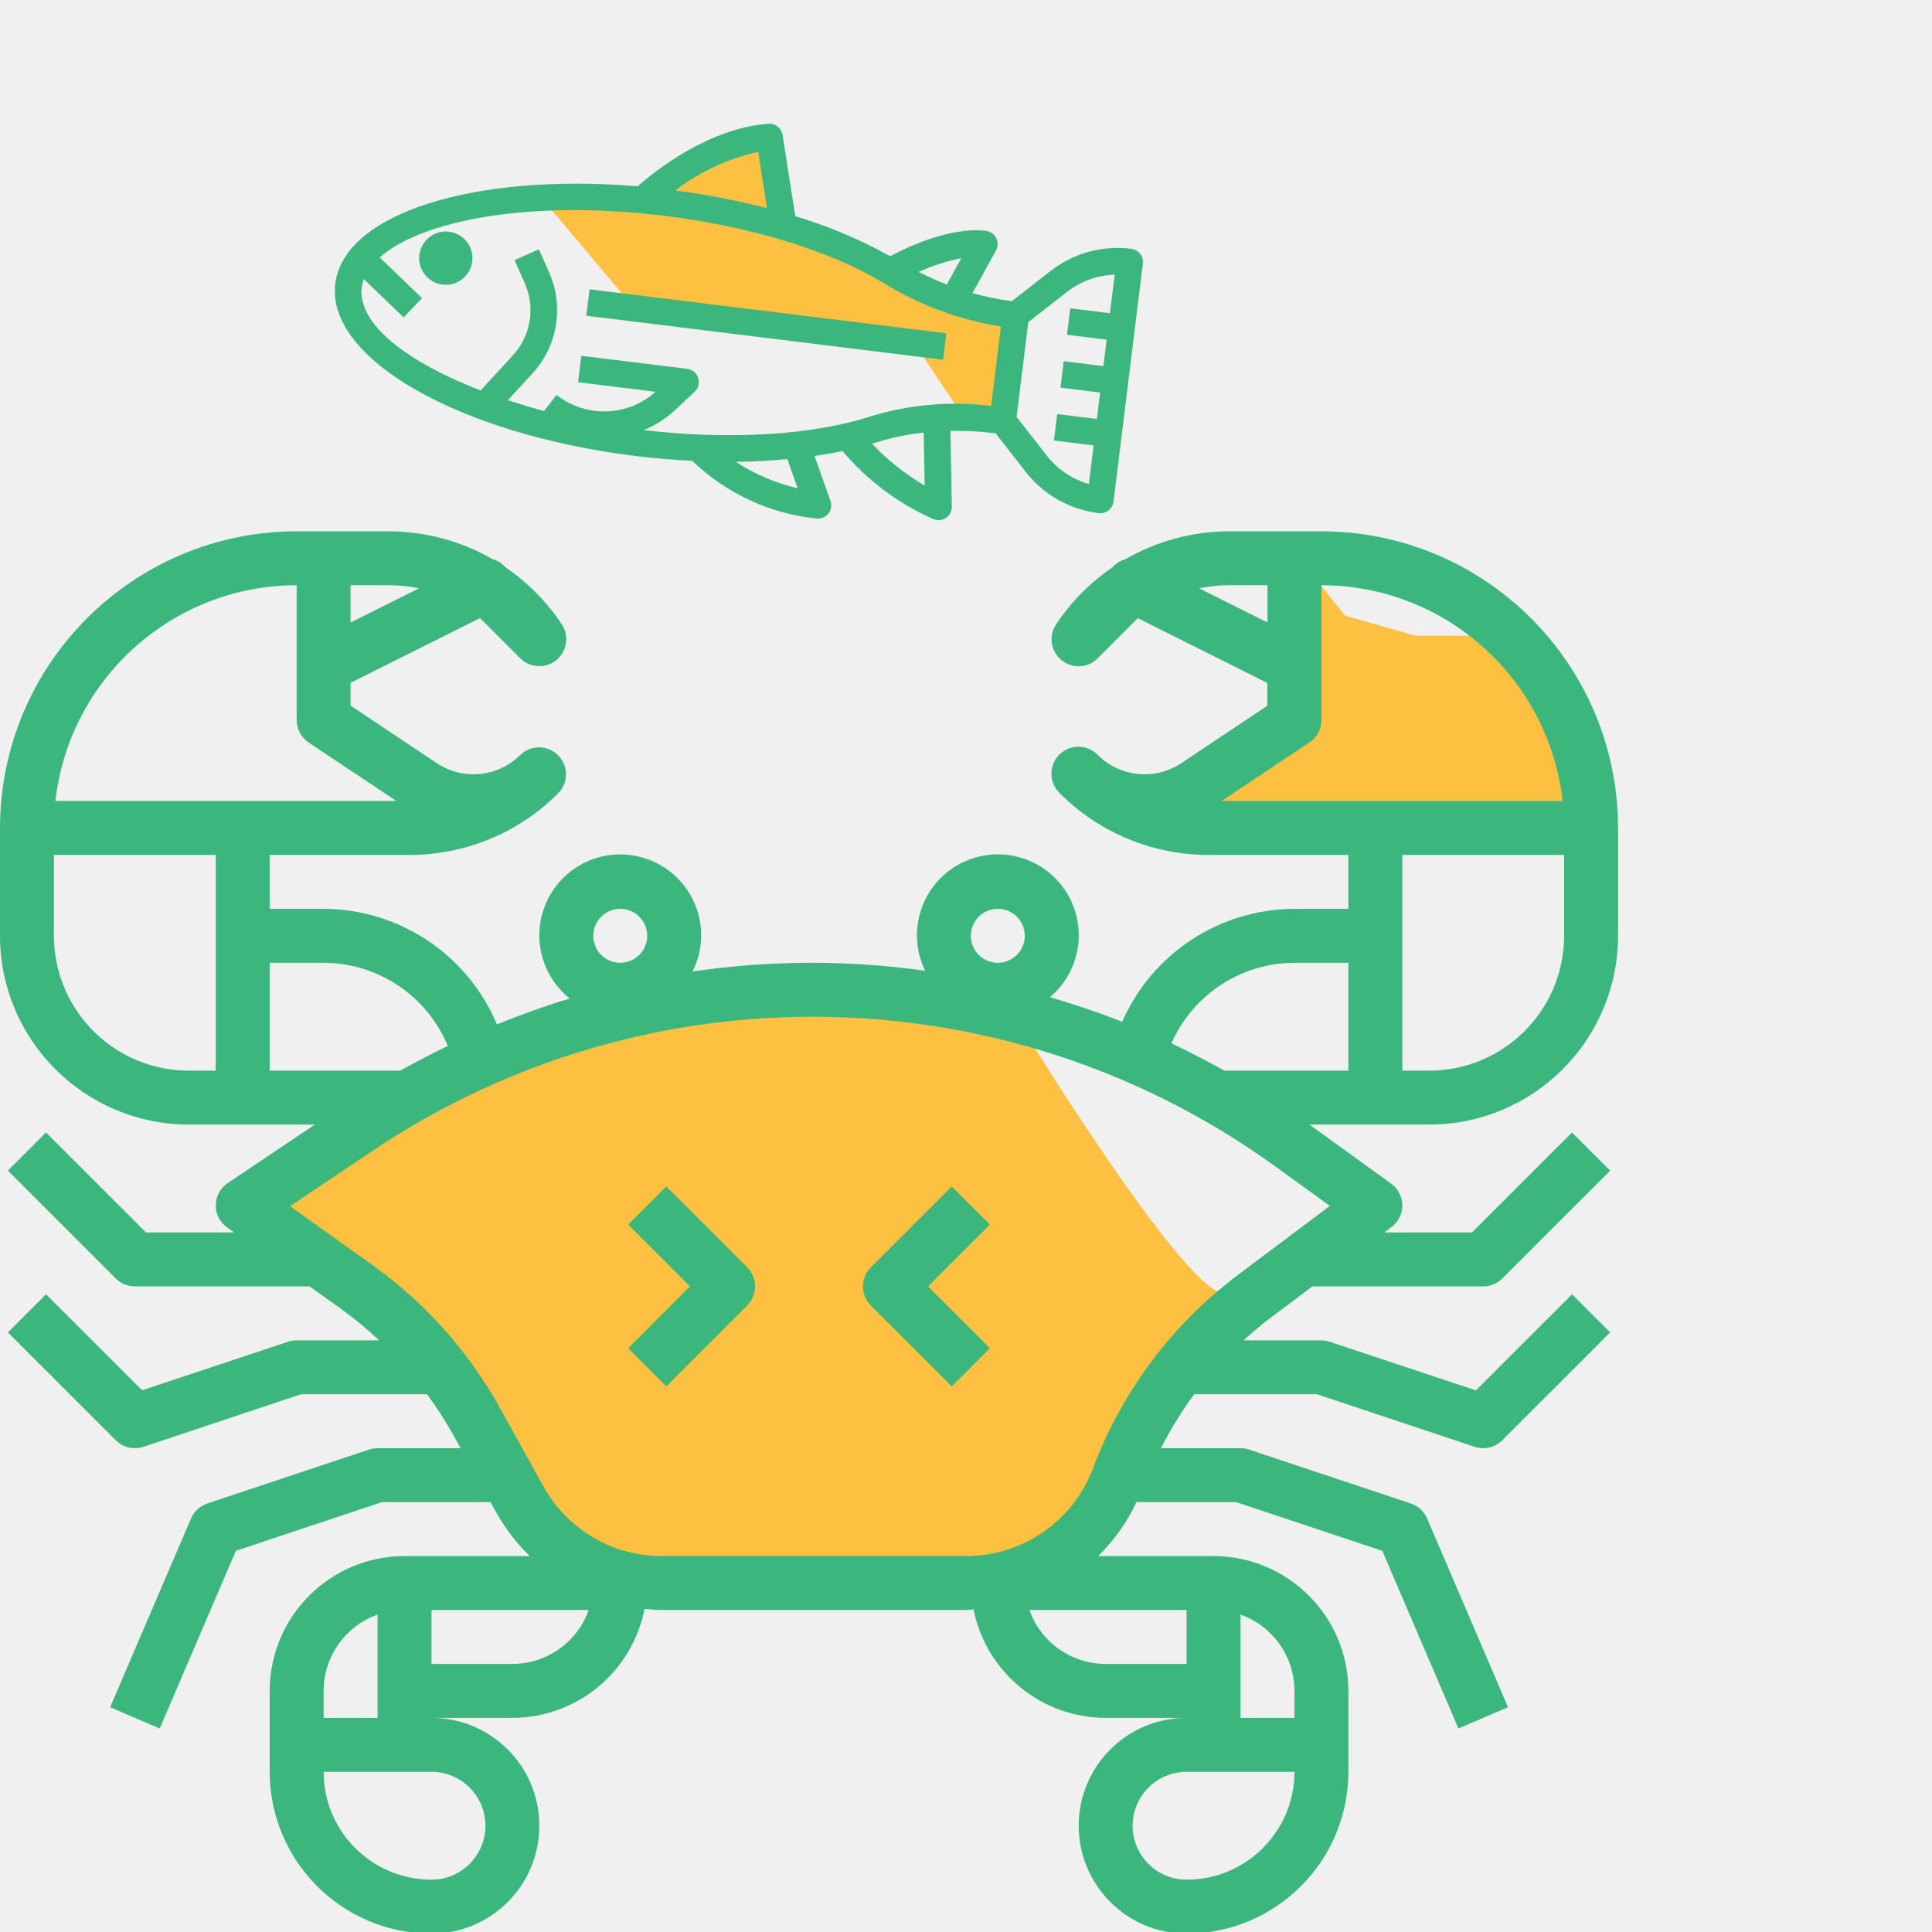
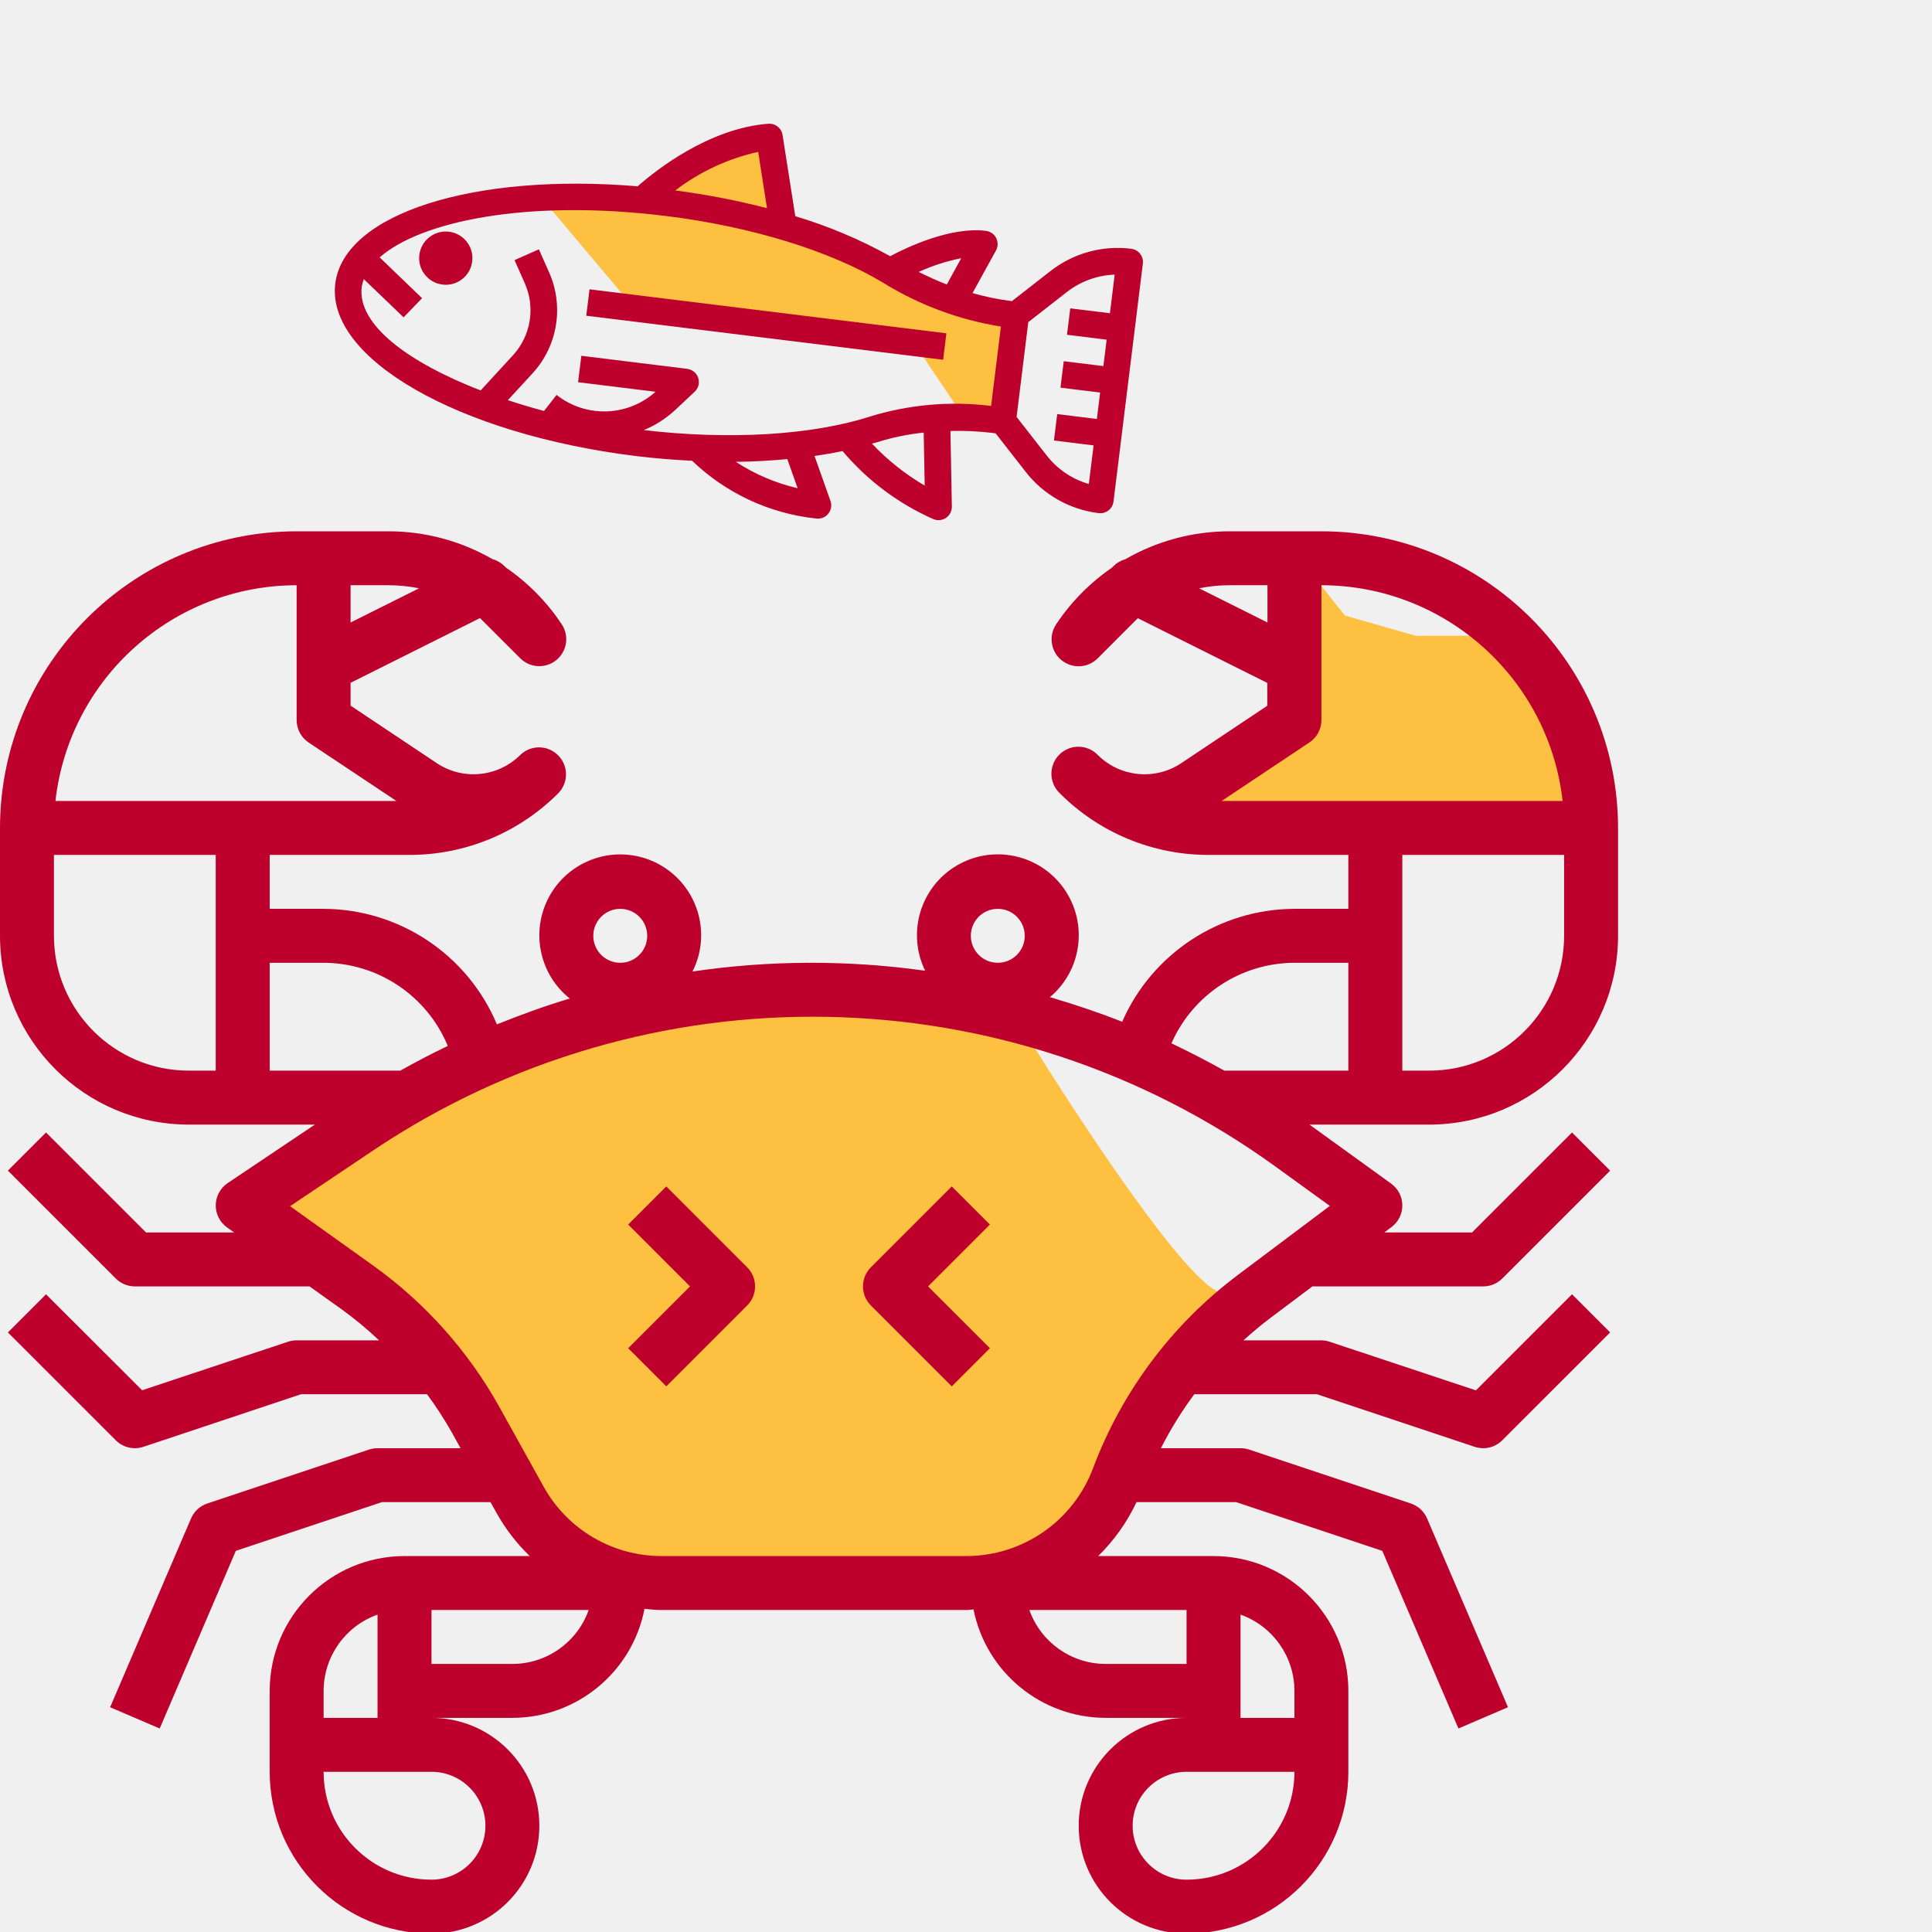
<svg xmlns="http://www.w3.org/2000/svg" width="80" height="80" viewBox="0 0 80 80" fill="none">
  <g clip-path="url(#clip0)">
    <path d="M28.475 41.821C23.115 41.821 14.517 47.125 10.887 49.777L12.144 51.452L14.238 52.708L16.75 55.64L19.262 58.152L21.356 62.34L24.706 64.852C27.079 65.131 31.909 65.69 32.244 65.69C32.579 65.69 37.688 65.131 40.2 64.852L44.806 63.596C45.225 62.758 46.23 61 46.9 60.665C47.57 60.33 47.737 58.85 47.737 58.152L50.669 55.64C51.227 54.942 52.009 53.546 50.669 53.546C49.329 53.546 44.248 45.729 41.875 41.821H38.106H28.475Z" fill="#FDC040" />
    <path d="M53.181 27.583C53.46 26.467 54.019 24.066 54.019 23.396L55.694 25.49L58.625 26.327H62.812L64.906 29.258V32.608V33.865H62.812H59.881H55.694H51.925L48.994 32.608L50.669 31.352L53.181 30.096V27.583Z" fill="#FDC040" />
-     <path d="M54.717 22H50.92C49.403 21.999 47.911 22.398 46.597 23.157C46.411 23.208 46.241 23.307 46.105 23.444L46.041 23.508C45.129 24.134 44.344 24.93 43.732 25.853C43.414 26.33 43.509 26.972 43.953 27.335C44.397 27.7 45.044 27.668 45.451 27.262L47.114 25.598L52.475 28.278V29.224L48.91 31.603C47.824 32.324 46.381 32.181 45.457 31.262C45.177 30.971 44.761 30.855 44.371 30.957C43.981 31.059 43.676 31.364 43.574 31.755C43.471 32.145 43.588 32.56 43.878 32.841C45.514 34.485 47.74 35.407 50.059 35.4H55.833V37.633H53.6C50.507 37.643 47.71 39.476 46.467 42.309C45.485 41.921 44.487 41.586 43.475 41.29C44.81 40.168 45.06 38.209 44.05 36.787C43.04 35.365 41.108 34.956 39.608 35.846C38.109 36.736 37.544 38.629 38.309 40.196C35.112 39.747 31.868 39.757 28.675 40.228C28.907 39.77 29.03 39.264 29.033 38.75C29.043 37.185 27.968 35.822 26.443 35.467C24.919 35.112 23.352 35.859 22.669 37.267C21.986 38.676 22.369 40.369 23.592 41.346C22.572 41.653 21.57 42.016 20.576 42.417C19.361 39.528 16.535 37.644 13.4 37.633H11.167V35.4H16.941C19.261 35.407 21.487 34.484 23.123 32.84C23.546 32.401 23.54 31.705 23.109 31.274C22.678 30.843 21.982 30.837 21.544 31.261C20.62 32.18 19.176 32.324 18.09 31.603L14.517 29.219V28.274L19.876 25.593L21.541 27.257C21.947 27.663 22.594 27.695 23.038 27.331C23.482 26.967 23.578 26.326 23.259 25.848C22.647 24.926 21.863 24.13 20.95 23.503L20.886 23.439C20.75 23.303 20.58 23.203 20.394 23.153C19.081 22.397 17.594 22 16.08 22H12.283C5.503 22.008 0.008 27.503 0 34.283V38.75C0.005 43.065 3.502 46.562 7.817 46.567H13.038L9.428 48.989C9.124 49.193 8.939 49.533 8.934 49.9C8.928 50.266 9.103 50.611 9.401 50.825L9.693 51.033H6.046L1.906 46.894L0.327 48.473L4.794 52.94C5.003 53.149 5.287 53.267 5.583 53.267H12.818L14.143 54.213C14.688 54.607 15.207 55.037 15.696 55.5H12.283C12.163 55.5 12.044 55.519 11.931 55.557L5.885 57.567L1.906 53.594L0.327 55.173L4.794 59.639C5.003 59.849 5.287 59.967 5.583 59.967C5.703 59.967 5.822 59.947 5.936 59.91L12.464 57.733H17.683C18.064 58.249 18.412 58.788 18.727 59.346L19.071 59.967H15.633C15.513 59.967 15.395 59.986 15.281 60.023L8.581 62.257C8.279 62.359 8.035 62.584 7.91 62.877L4.56 70.693L6.613 71.573L9.765 64.218L15.814 62.2H20.311L20.56 62.647C20.929 63.306 21.392 63.908 21.935 64.433H16.75C13.668 64.437 11.171 66.934 11.167 70.017V73.367C11.171 77.066 14.168 80.063 17.867 80.067C20.333 80.067 22.333 78.067 22.333 75.6C22.333 73.133 20.333 71.133 17.867 71.133H21.217C23.885 71.129 26.177 69.239 26.688 66.62C26.921 66.64 27.153 66.667 27.388 66.667H40.023C40.121 66.667 40.215 66.648 40.311 66.644C40.835 69.252 43.124 71.129 45.783 71.133H49.133C46.667 71.133 44.667 73.133 44.667 75.6C44.667 78.067 46.667 80.067 49.133 80.067C52.832 80.063 55.83 77.066 55.833 73.367V70.017C55.83 66.934 53.332 64.437 50.25 64.433H45.473C46.131 63.789 46.668 63.033 47.061 62.2H51.186L57.238 64.218L60.391 71.573L62.443 70.693L59.093 62.877C58.968 62.584 58.724 62.359 58.423 62.257L51.723 60.023C51.608 59.985 51.488 59.966 51.367 59.967H48.071C48.468 59.185 48.929 58.437 49.452 57.733H54.536L61.064 59.91C61.178 59.947 61.297 59.967 61.417 59.967C61.713 59.967 61.997 59.849 62.206 59.639L66.673 55.173L65.094 53.594L61.115 57.572L55.069 55.563C54.956 55.523 54.837 55.502 54.717 55.5H51.492C51.849 55.176 52.217 54.863 52.608 54.571L54.344 53.267H61.417C61.713 53.267 61.997 53.149 62.206 52.94L66.673 48.473L65.094 46.894L60.954 51.033H57.322L57.62 50.81C57.904 50.597 58.071 50.262 58.067 49.906C58.064 49.551 57.892 49.219 57.604 49.011L54.222 46.567H59.183C63.498 46.562 66.995 43.065 67 38.75V34.283C66.992 27.503 61.497 22.008 54.717 22ZM14.517 24.233H16.08C16.508 24.233 16.935 24.276 17.354 24.36L14.517 25.776V24.233ZM13.4 70.017C13.402 68.597 14.296 67.332 15.633 66.858V71.133H13.4V70.017ZM20.1 75.6C20.1 76.833 19.1 77.833 17.867 77.833C15.4 77.833 13.4 75.833 13.4 73.367H17.867C19.1 73.367 20.1 74.367 20.1 75.6ZM41.317 37.633C41.933 37.633 42.433 38.133 42.433 38.75C42.433 39.367 41.933 39.867 41.317 39.867C40.7 39.867 40.2 39.367 40.2 38.75C40.2 38.133 40.7 37.633 41.317 37.633ZM25.683 37.633C26.3 37.633 26.8 38.133 26.8 38.75C26.8 39.367 26.3 39.867 25.683 39.867C25.067 39.867 24.567 39.367 24.567 38.75C24.567 38.133 25.067 37.633 25.683 37.633ZM8.933 38.75V44.333H7.817C4.734 44.33 2.237 41.832 2.233 38.75V35.4H8.933V38.75ZM2.295 33.167C2.87 28.083 7.167 24.239 12.283 24.233V29.817C12.283 30.19 12.47 30.539 12.78 30.746L16.415 33.167H2.295ZM11.167 44.333V39.867H13.4C15.651 39.873 17.679 41.23 18.542 43.309C17.877 43.629 17.221 43.97 16.576 44.333H11.167ZM21.217 68.9H17.867V66.667H24.376C23.901 68.004 22.636 68.898 21.217 68.9ZM51.367 70.017V66.858C52.704 67.332 53.598 68.597 53.6 70.017V71.133H51.367V70.017ZM53.6 73.367C53.6 75.833 51.6 77.833 49.133 77.833C47.9 77.833 46.9 76.833 46.9 75.6C46.9 74.367 47.9 73.367 49.133 73.367H53.6ZM49.133 66.667V68.9H45.783C44.364 68.898 43.099 68.004 42.624 66.667H49.133ZM55.066 49.934L51.27 52.784C48.539 54.83 46.452 57.616 45.255 60.811C44.432 62.987 42.35 64.428 40.023 64.433H27.392C25.364 64.433 23.496 63.334 22.512 61.562L20.678 58.261C19.387 55.943 17.598 53.94 15.44 52.396L12.011 49.946L15.441 47.644C26.804 40.019 41.714 40.28 52.804 48.297L55.066 49.934ZM55.833 44.333H50.697C49.977 43.93 49.248 43.554 48.507 43.202C49.396 41.181 51.392 39.874 53.6 39.867H55.833V44.333ZM49.651 24.36C50.071 24.276 50.498 24.233 50.926 24.233H52.483V25.776L49.651 24.36ZM64.767 38.75C64.763 41.832 62.266 44.33 59.183 44.333H58.067V35.4H64.767V38.75ZM56.95 33.167H50.585L54.216 30.746C54.528 30.539 54.716 30.191 54.717 29.817V24.233C59.833 24.239 64.13 28.083 64.705 33.167H56.95Z" fill="#3BB77E" />
-     <path d="M27.59 49.127L26.011 50.706L28.571 53.267L26.011 55.827L27.59 57.406L30.939 54.056C31.375 53.62 31.375 52.913 30.939 52.477L27.59 49.127Z" fill="#3BB77E" />
-     <path d="M39.411 49.127L36.061 52.477C35.625 52.913 35.625 53.62 36.061 54.056L39.411 57.406L40.99 55.827L38.429 53.267L40.99 50.706L39.411 49.127Z" fill="#3BB77E" />
+     <path d="M54.717 22H50.92C49.403 21.999 47.911 22.398 46.597 23.157C46.411 23.208 46.241 23.307 46.105 23.444L46.041 23.508C45.129 24.134 44.344 24.93 43.732 25.853C43.414 26.33 43.509 26.972 43.953 27.335C44.397 27.7 45.044 27.668 45.451 27.262L47.114 25.598L52.475 28.278V29.224L48.91 31.603C47.824 32.324 46.381 32.181 45.457 31.262C45.177 30.971 44.761 30.855 44.371 30.957C43.981 31.059 43.676 31.364 43.574 31.755C43.471 32.145 43.588 32.56 43.878 32.841C45.514 34.485 47.74 35.407 50.059 35.4H55.833V37.633H53.6C50.507 37.643 47.71 39.476 46.467 42.309C45.485 41.921 44.487 41.586 43.475 41.29C44.81 40.168 45.06 38.209 44.05 36.787C43.04 35.365 41.108 34.956 39.608 35.846C38.109 36.736 37.544 38.629 38.309 40.196C35.112 39.747 31.868 39.757 28.675 40.228C28.907 39.77 29.03 39.264 29.033 38.75C29.043 37.185 27.968 35.822 26.443 35.467C24.919 35.112 23.352 35.859 22.669 37.267C21.986 38.676 22.369 40.369 23.592 41.346C22.572 41.653 21.57 42.016 20.576 42.417C19.361 39.528 16.535 37.644 13.4 37.633H11.167V35.4H16.941C19.261 35.407 21.487 34.484 23.123 32.84C23.546 32.401 23.54 31.705 23.109 31.274C22.678 30.843 21.982 30.837 21.544 31.261C20.62 32.18 19.176 32.324 18.09 31.603L14.517 29.219V28.274L19.876 25.593L21.541 27.257C21.947 27.663 22.594 27.695 23.038 27.331C23.482 26.967 23.578 26.326 23.259 25.848C22.647 24.926 21.863 24.13 20.95 23.503L20.886 23.439C20.75 23.303 20.58 23.203 20.394 23.153C19.081 22.397 17.594 22 16.08 22H12.283C5.503 22.008 0.008 27.503 0 34.283V38.75C0.005 43.065 3.502 46.562 7.817 46.567H13.038L9.428 48.989C9.124 49.193 8.939 49.533 8.934 49.9C8.928 50.266 9.103 50.611 9.401 50.825L9.693 51.033H6.046L1.906 46.894L0.327 48.473L4.794 52.94C5.003 53.149 5.287 53.267 5.583 53.267H12.818L14.143 54.213C14.688 54.607 15.207 55.037 15.696 55.5H12.283C12.163 55.5 12.044 55.519 11.931 55.557L5.885 57.567L1.906 53.594L0.327 55.173L4.794 59.639C5.003 59.849 5.287 59.967 5.583 59.967C5.703 59.967 5.822 59.947 5.936 59.91L12.464 57.733H17.683C18.064 58.249 18.412 58.788 18.727 59.346L19.071 59.967H15.633C15.513 59.967 15.395 59.986 15.281 60.023L8.581 62.257C8.279 62.359 8.035 62.584 7.91 62.877L4.56 70.693L6.613 71.573L9.765 64.218L15.814 62.2H20.311L20.56 62.647C20.929 63.306 21.392 63.908 21.935 64.433H16.75C13.668 64.437 11.171 66.934 11.167 70.017V73.367C11.171 77.066 14.168 80.063 17.867 80.067C20.333 80.067 22.333 78.067 22.333 75.6C22.333 73.133 20.333 71.133 17.867 71.133H21.217C23.885 71.129 26.177 69.239 26.688 66.62C26.921 66.64 27.153 66.667 27.388 66.667H40.023C40.121 66.667 40.215 66.648 40.311 66.644C40.835 69.252 43.124 71.129 45.783 71.133H49.133C46.667 71.133 44.667 73.133 44.667 75.6C44.667 78.067 46.667 80.067 49.133 80.067C52.832 80.063 55.83 77.066 55.833 73.367V70.017C55.83 66.934 53.332 64.437 50.25 64.433H45.473C46.131 63.789 46.668 63.033 47.061 62.2H51.186L57.238 64.218L60.391 71.573L62.443 70.693L59.093 62.877C58.968 62.584 58.724 62.359 58.423 62.257L51.723 60.023C51.608 59.985 51.488 59.966 51.367 59.967H48.071C48.468 59.185 48.929 58.437 49.452 57.733H54.536L61.064 59.91C61.178 59.947 61.297 59.967 61.417 59.967C61.713 59.967 61.997 59.849 62.206 59.639L66.673 55.173L65.094 53.594L61.115 57.572L55.069 55.563C54.956 55.523 54.837 55.502 54.717 55.5H51.492C51.849 55.176 52.217 54.863 52.608 54.571L54.344 53.267H61.417C61.713 53.267 61.997 53.149 62.206 52.94L66.673 48.473L65.094 46.894L60.954 51.033H57.322L57.62 50.81C57.904 50.597 58.071 50.262 58.067 49.906C58.064 49.551 57.892 49.219 57.604 49.011L54.222 46.567H59.183C63.498 46.562 66.995 43.065 67 38.75V34.283C66.992 27.503 61.497 22.008 54.717 22ZM14.517 24.233H16.08C16.508 24.233 16.935 24.276 17.354 24.36L14.517 25.776V24.233ZM13.4 70.017C13.402 68.597 14.296 67.332 15.633 66.858V71.133H13.4V70.017ZM20.1 75.6C20.1 76.833 19.1 77.833 17.867 77.833C15.4 77.833 13.4 75.833 13.4 73.367H17.867C19.1 73.367 20.1 74.367 20.1 75.6ZM41.317 37.633C41.933 37.633 42.433 38.133 42.433 38.75C42.433 39.367 41.933 39.867 41.317 39.867C40.7 39.867 40.2 39.367 40.2 38.75C40.2 38.133 40.7 37.633 41.317 37.633ZM25.683 37.633C26.3 37.633 26.8 38.133 26.8 38.75C26.8 39.367 26.3 39.867 25.683 39.867C25.067 39.867 24.567 39.367 24.567 38.75C24.567 38.133 25.067 37.633 25.683 37.633ZM8.933 38.75V44.333H7.817C4.734 44.33 2.237 41.832 2.233 38.75V35.4H8.933V38.75ZM2.295 33.167C2.87 28.083 7.167 24.239 12.283 24.233V29.817C12.283 30.19 12.47 30.539 12.78 30.746L16.415 33.167H2.295ZM11.167 44.333V39.867H13.4C15.651 39.873 17.679 41.23 18.542 43.309C17.877 43.629 17.221 43.97 16.576 44.333H11.167ZM21.217 68.9H17.867V66.667H24.376C23.901 68.004 22.636 68.898 21.217 68.9ZM51.367 70.017V66.858C52.704 67.332 53.598 68.597 53.6 70.017V71.133H51.367V70.017ZM53.6 73.367C53.6 75.833 51.6 77.833 49.133 77.833C47.9 77.833 46.9 76.833 46.9 75.6C46.9 74.367 47.9 73.367 49.133 73.367H53.6ZM49.133 66.667V68.9H45.783C44.364 68.898 43.099 68.004 42.624 66.667H49.133ZM55.066 49.934L51.27 52.784C48.539 54.83 46.452 57.616 45.255 60.811C44.432 62.987 42.35 64.428 40.023 64.433H27.392C25.364 64.433 23.496 63.334 22.512 61.562L20.678 58.261C19.387 55.943 17.598 53.94 15.44 52.396L12.011 49.946L15.441 47.644C26.804 40.019 41.714 40.28 52.804 48.297L55.066 49.934ZM55.833 44.333H50.697C49.977 43.93 49.248 43.554 48.507 43.202C49.396 41.181 51.392 39.874 53.6 39.867H55.833V44.333ZM49.651 24.36C50.071 24.276 50.498 24.233 50.926 24.233H52.483V25.776L49.651 24.36ZM64.767 38.75C64.763 41.832 62.266 44.33 59.183 44.333H58.067V35.4H64.767V38.75ZM56.95 33.167H50.585L54.216 30.746C54.528 30.539 54.716 30.191 54.717 29.817V24.233C59.833 24.239 64.13 28.083 64.705 33.167H56.95Z" fill="#be002c" />
+     <path d="M27.59 49.127L26.011 50.706L28.571 53.267L26.011 55.827L27.59 57.406L30.939 54.056C31.375 53.62 31.375 52.913 30.939 52.477L27.59 49.127Z" fill="#be002c" />
+     <path d="M39.411 49.127L36.061 52.477C35.625 52.913 35.625 53.62 36.061 54.056L39.411 57.406L40.99 55.827L38.429 53.267L40.99 50.706L39.411 49.127Z" fill="#be002c" />
    <path d="M26.218 12.706L22.269 8.014L24.654 8.27L26.59 8.385L27.91 7.321L29.821 5.949L31.449 5.474L32.065 6.654L32.09 8.141L32.706 9.321L36.155 10.898L38.707 12.192L40.502 12.756L41.848 13.179L42.156 13.769L41.733 15.116L41.31 16.462L41.028 17.359L39.682 16.936L38.002 14.436L26.218 12.706Z" fill="#FDC040" />
-     <path d="M46.843 10.301C45.647 10.15 44.44 10.485 43.491 11.229L41.901 12.47C41.349 12.4 40.804 12.289 40.27 12.136L41.241 10.373C41.329 10.212 41.332 10.018 41.248 9.855C41.165 9.691 41.005 9.581 40.823 9.559C39.359 9.378 37.546 10.242 36.86 10.609C35.614 9.916 34.297 9.361 32.931 8.952L32.404 5.589C32.359 5.304 32.102 5.101 31.813 5.125C29.346 5.309 27.145 7.062 26.403 7.714C19.635 7.148 14.242 8.836 13.883 11.746C13.502 14.841 18.972 17.976 26.338 18.885C27.121 18.981 27.895 19.041 28.661 19.08C30.06 20.426 31.867 21.267 33.798 21.471C33.988 21.496 34.177 21.42 34.297 21.271C34.417 21.122 34.452 20.921 34.388 20.741L33.728 18.881C34.129 18.823 34.515 18.756 34.888 18.677C35.915 19.895 37.207 20.861 38.664 21.502C38.836 21.568 39.029 21.544 39.179 21.439C39.329 21.333 39.417 21.16 39.414 20.977L39.356 17.845C39.921 17.831 40.488 17.856 41.05 17.921L41.226 17.943L42.467 19.533C43.206 20.485 44.296 21.103 45.493 21.247C45.796 21.285 46.071 21.07 46.108 20.767L47.323 10.916C47.361 10.614 47.146 10.339 46.843 10.301ZM39.803 10.693L39.205 11.78C38.816 11.629 38.428 11.455 38.041 11.26C38.604 11.002 39.196 10.812 39.803 10.693ZM31.395 6.289L31.76 8.62C30.51 8.297 29.241 8.052 27.961 7.886C28.976 7.11 30.148 6.565 31.395 6.289ZM30.469 19.124C31.204 19.116 31.914 19.074 32.601 19.01L33.028 20.216C32.118 20.005 31.252 19.635 30.469 19.124ZM36.105 18.37C36.182 18.347 36.267 18.328 36.342 18.304C36.963 18.112 37.602 17.981 38.248 17.912L38.29 20.107C37.483 19.634 36.747 19.05 36.105 18.37ZM41.04 16.809C39.35 16.599 37.635 16.75 36.008 17.253C33.59 18.025 30.191 18.223 26.66 17.809C27.142 17.61 27.585 17.325 27.966 16.97L28.763 16.223C28.92 16.076 28.978 15.851 28.911 15.647C28.844 15.443 28.664 15.297 28.45 15.272L24.072 14.732L23.937 15.827L27.145 16.222C25.992 17.256 24.263 17.31 23.047 16.352L22.527 17.017C22.016 16.88 21.516 16.731 21.03 16.57L22.053 15.457C23.092 14.325 23.361 12.685 22.738 11.28L22.314 10.324L21.306 10.771L21.73 11.728C22.175 12.731 21.983 13.903 21.241 14.711L19.903 16.167C16.925 15.015 14.784 13.45 14.978 11.881C14.995 11.771 15.024 11.662 15.065 11.558L16.712 13.141L17.477 12.347L15.721 10.658C17.409 9.168 21.818 8.233 27.564 8.942C31.096 9.377 34.38 10.387 36.573 11.71C38.062 12.629 39.718 13.245 41.446 13.521L41.04 16.809ZM45.959 12.97L44.317 12.768L44.182 13.862L45.824 14.065L45.689 15.159L44.047 14.957L43.912 16.052L45.554 16.254L45.419 17.349L43.777 17.146L43.642 18.241L45.284 18.443L45.086 20.042C44.392 19.841 43.779 19.425 43.336 18.854L42.095 17.264L42.579 13.339L44.169 12.098C44.738 11.652 45.433 11.398 46.156 11.372L45.959 12.97Z" fill="#3BB77E" />
-     <path d="M19.553 10.825C19.479 11.429 18.928 11.859 18.324 11.784C17.719 11.71 17.29 11.159 17.364 10.555C17.439 9.95 17.989 9.521 18.594 9.595C19.198 9.67 19.628 10.22 19.553 10.825Z" fill="#3BB77E" />
-     <path d="M24.411 11.98L39.188 13.802L39.053 14.897L24.276 13.074L24.411 11.98Z" fill="#3BB77E" />
+     <path d="M46.843 10.301C45.647 10.15 44.44 10.485 43.491 11.229L41.901 12.47C41.349 12.4 40.804 12.289 40.27 12.136L41.241 10.373C41.329 10.212 41.332 10.018 41.248 9.855C41.165 9.691 41.005 9.581 40.823 9.559C39.359 9.378 37.546 10.242 36.86 10.609C35.614 9.916 34.297 9.361 32.931 8.952L32.404 5.589C32.359 5.304 32.102 5.101 31.813 5.125C29.346 5.309 27.145 7.062 26.403 7.714C19.635 7.148 14.242 8.836 13.883 11.746C13.502 14.841 18.972 17.976 26.338 18.885C27.121 18.981 27.895 19.041 28.661 19.08C30.06 20.426 31.867 21.267 33.798 21.471C33.988 21.496 34.177 21.42 34.297 21.271C34.417 21.122 34.452 20.921 34.388 20.741L33.728 18.881C34.129 18.823 34.515 18.756 34.888 18.677C35.915 19.895 37.207 20.861 38.664 21.502C38.836 21.568 39.029 21.544 39.179 21.439C39.329 21.333 39.417 21.16 39.414 20.977L39.356 17.845C39.921 17.831 40.488 17.856 41.05 17.921L41.226 17.943L42.467 19.533C43.206 20.485 44.296 21.103 45.493 21.247C45.796 21.285 46.071 21.07 46.108 20.767L47.323 10.916C47.361 10.614 47.146 10.339 46.843 10.301ZM39.803 10.693L39.205 11.78C38.816 11.629 38.428 11.455 38.041 11.26C38.604 11.002 39.196 10.812 39.803 10.693ZM31.395 6.289L31.76 8.62C30.51 8.297 29.241 8.052 27.961 7.886C28.976 7.11 30.148 6.565 31.395 6.289ZM30.469 19.124C31.204 19.116 31.914 19.074 32.601 19.01L33.028 20.216C32.118 20.005 31.252 19.635 30.469 19.124ZM36.105 18.37C36.182 18.347 36.267 18.328 36.342 18.304C36.963 18.112 37.602 17.981 38.248 17.912L38.29 20.107C37.483 19.634 36.747 19.05 36.105 18.37ZM41.04 16.809C39.35 16.599 37.635 16.75 36.008 17.253C33.59 18.025 30.191 18.223 26.66 17.809C27.142 17.61 27.585 17.325 27.966 16.97L28.763 16.223C28.92 16.076 28.978 15.851 28.911 15.647C28.844 15.443 28.664 15.297 28.45 15.272L24.072 14.732L23.937 15.827L27.145 16.222C25.992 17.256 24.263 17.31 23.047 16.352L22.527 17.017C22.016 16.88 21.516 16.731 21.03 16.57L22.053 15.457C23.092 14.325 23.361 12.685 22.738 11.28L22.314 10.324L21.306 10.771L21.73 11.728C22.175 12.731 21.983 13.903 21.241 14.711L19.903 16.167C16.925 15.015 14.784 13.45 14.978 11.881C14.995 11.771 15.024 11.662 15.065 11.558L16.712 13.141L17.477 12.347L15.721 10.658C17.409 9.168 21.818 8.233 27.564 8.942C31.096 9.377 34.38 10.387 36.573 11.71C38.062 12.629 39.718 13.245 41.446 13.521L41.04 16.809ZM45.959 12.97L44.317 12.768L44.182 13.862L45.824 14.065L45.689 15.159L44.047 14.957L43.912 16.052L45.554 16.254L45.419 17.349L43.777 17.146L43.642 18.241L45.284 18.443L45.086 20.042C44.392 19.841 43.779 19.425 43.336 18.854L42.095 17.264L42.579 13.339L44.169 12.098C44.738 11.652 45.433 11.398 46.156 11.372L45.959 12.97Z" fill="#be002c" />
+     <path d="M19.553 10.825C19.479 11.429 18.928 11.859 18.324 11.784C17.719 11.71 17.29 11.159 17.364 10.555C17.439 9.95 17.989 9.521 18.594 9.595C19.198 9.67 19.628 10.22 19.553 10.825Z" fill="#be002c" />
+     <path d="M24.411 11.98L39.188 13.802L39.053 14.897L24.276 13.074L24.411 11.98Z" fill="#be002c" />
  </g>
  <defs>
    <clipPath id="clip0">
      <rect width="80" height="80" fill="white" />
    </clipPath>
  </defs>
</svg>
